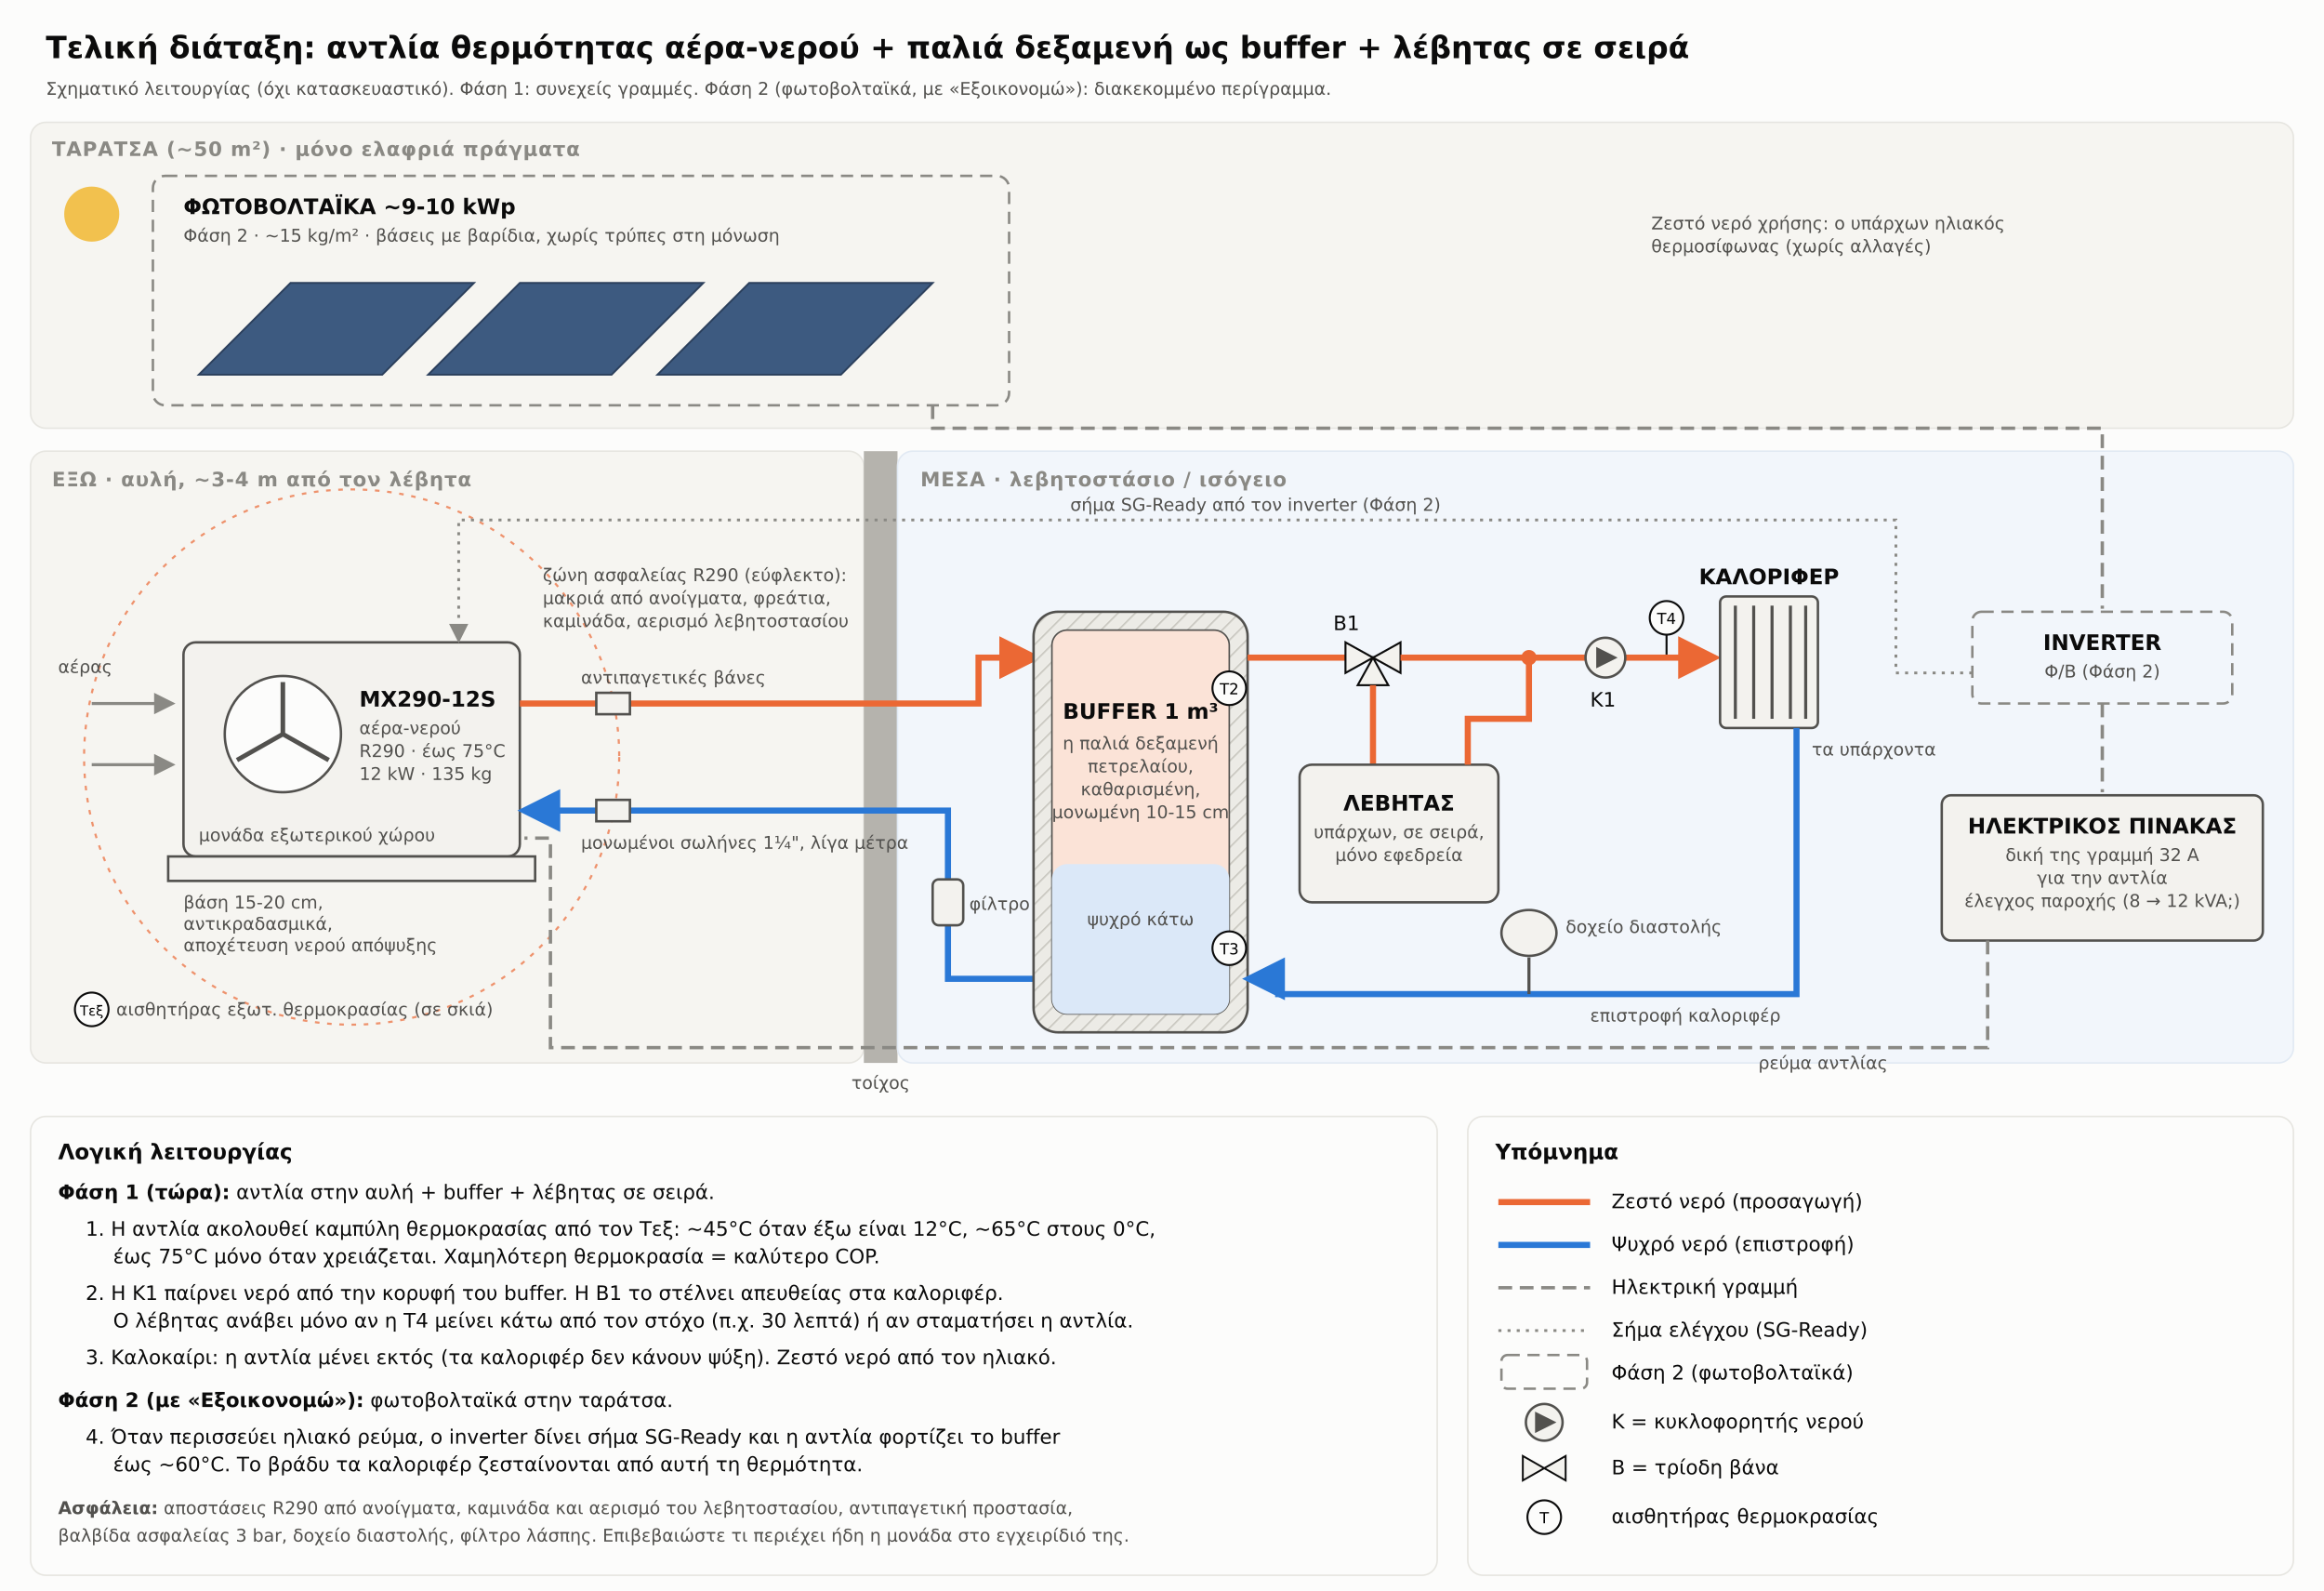
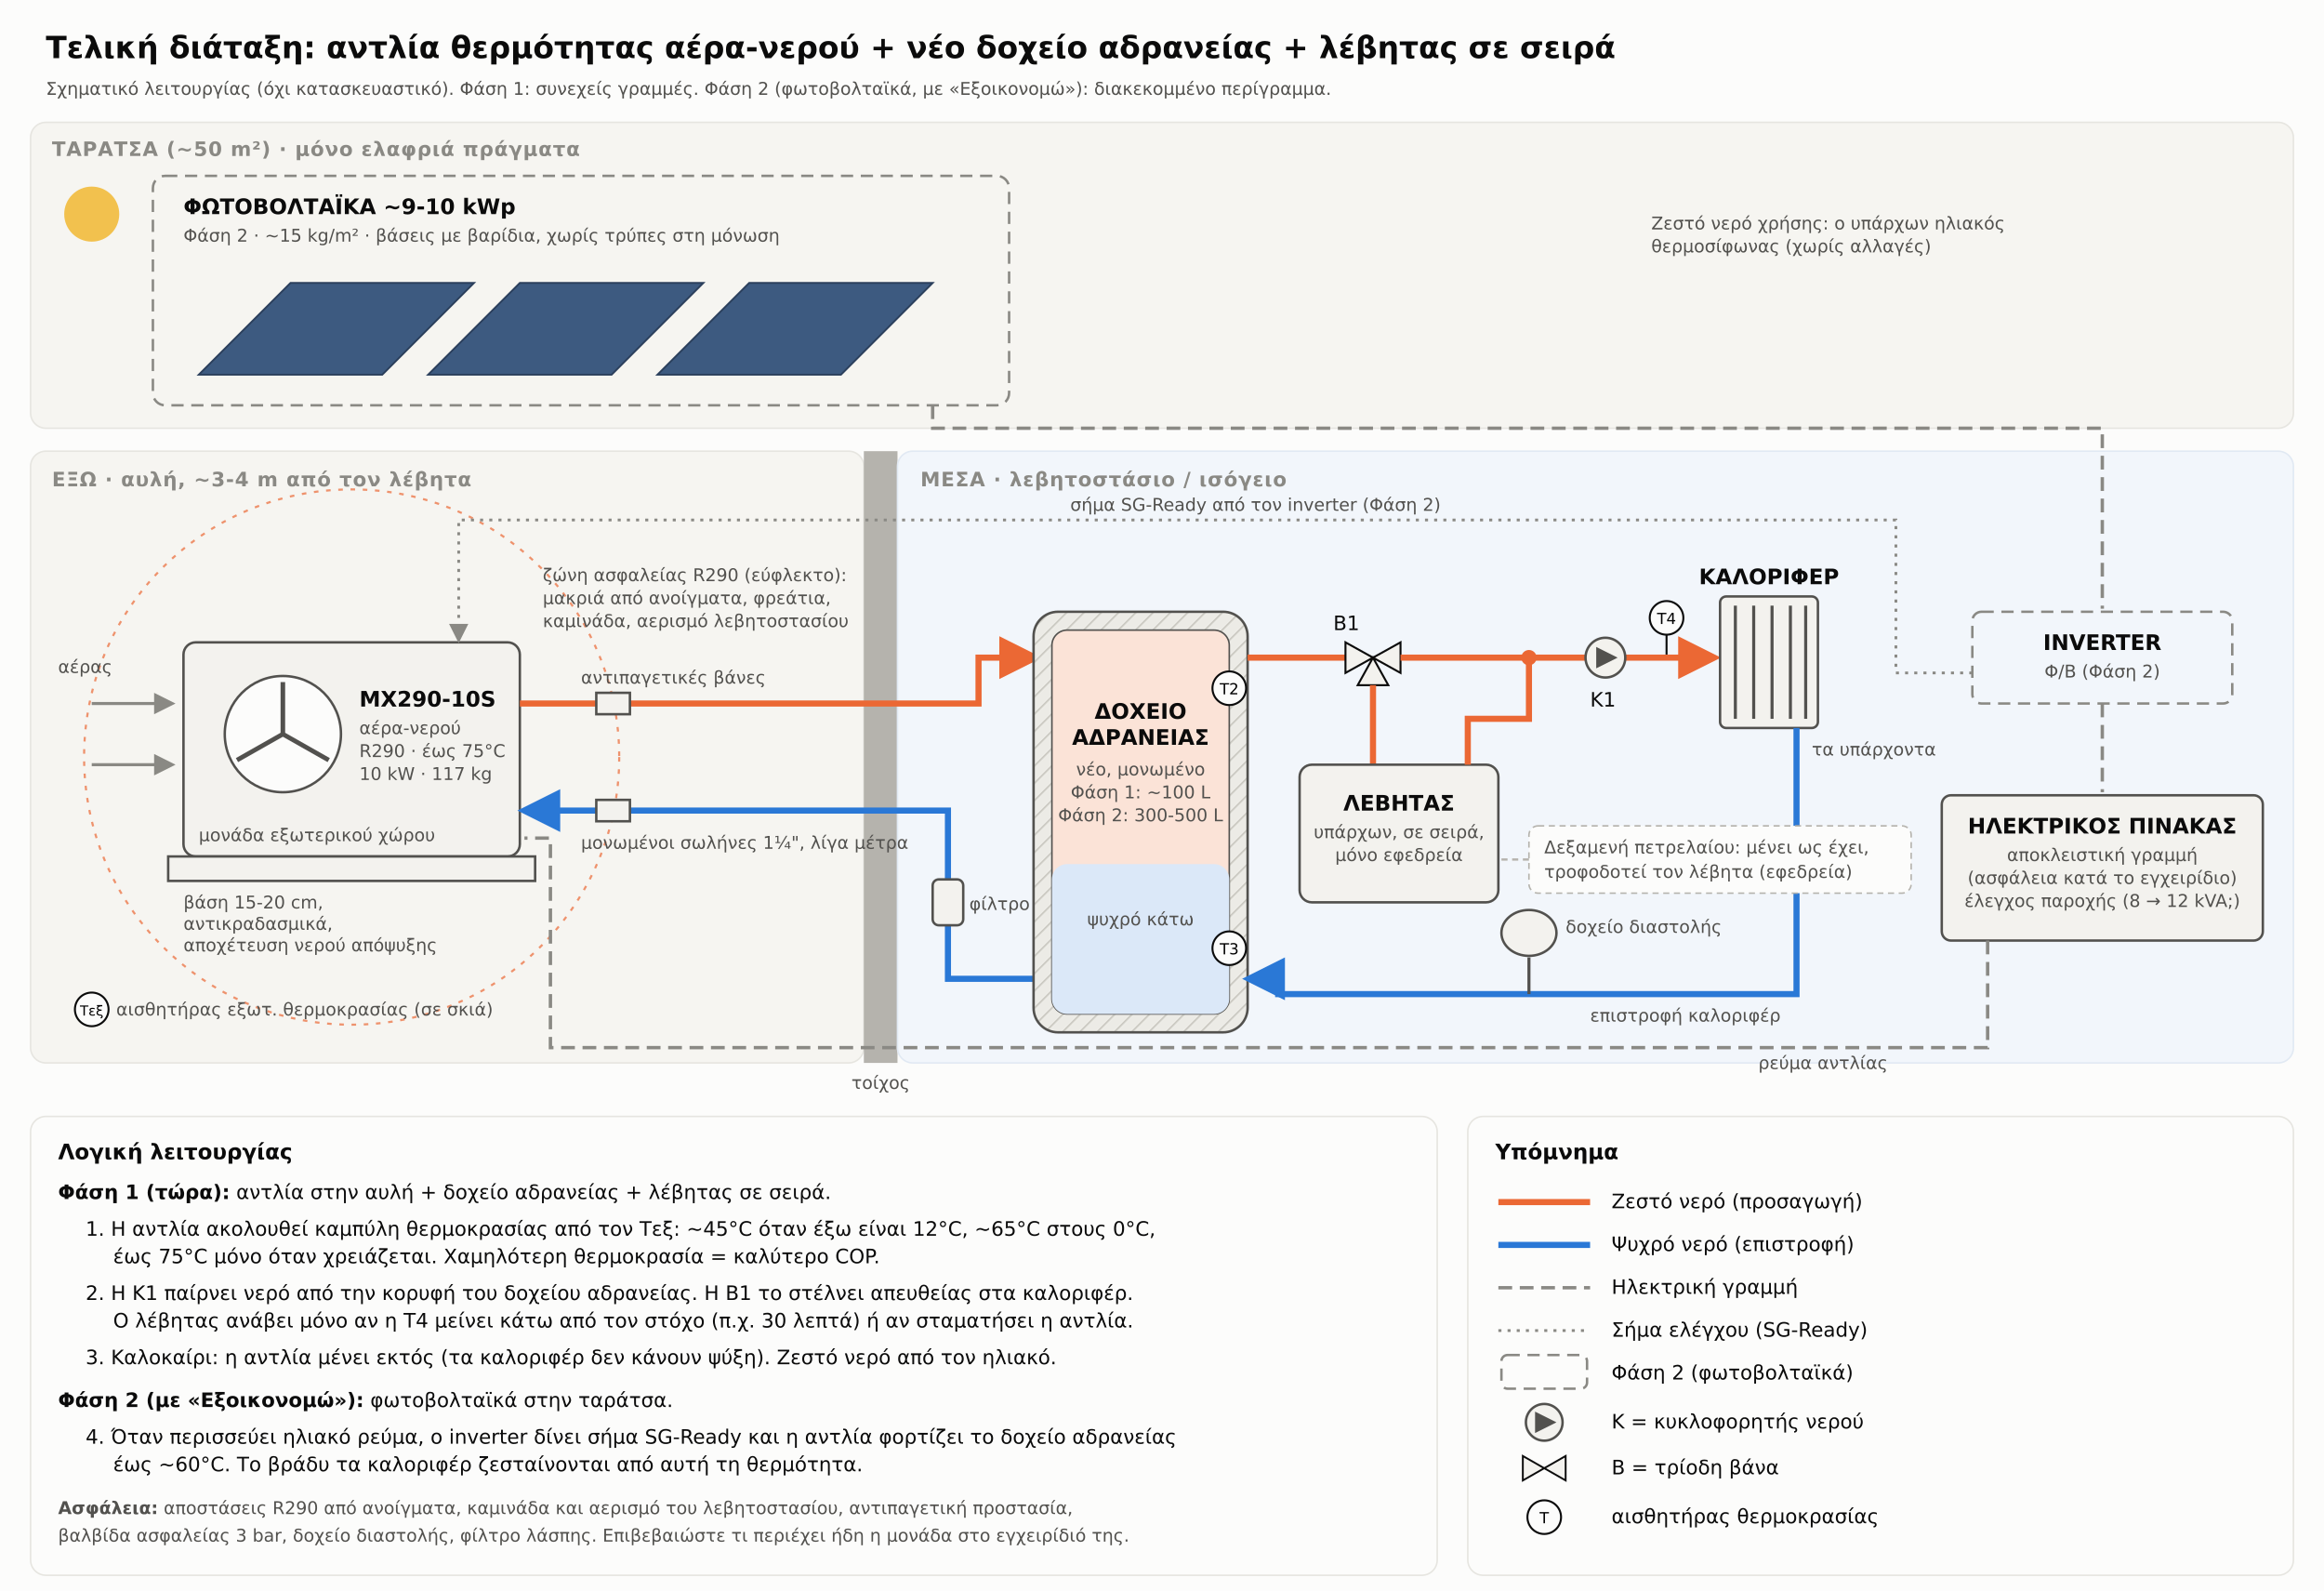
<svg xmlns="http://www.w3.org/2000/svg" viewBox="0 0 1520 1040" width="1520" height="1040" font-family="DejaVu Sans, Arial, sans-serif">
  <defs>
    <marker id="aH" viewBox="0 0 10 10" refX="8" refY="5" markerWidth="7" markerHeight="7" orient="auto-start-reverse">
      <path d="M0,0 L10,5 L0,10 z" fill="#eb6834" />
    </marker>
    <marker id="aC" viewBox="0 0 10 10" refX="8" refY="5" markerWidth="7" markerHeight="7" orient="auto-start-reverse">
      <path d="M0,0 L10,5 L0,10 z" fill="#2a78d6" />
    </marker>
    <marker id="aG" viewBox="0 0 10 10" refX="8" refY="5" markerWidth="7" markerHeight="7" orient="auto-start-reverse">
      <path d="M0,0 L10,5 L0,10 z" fill="#8a8984" />
    </marker>
    <pattern id="ins" width="8" height="8" patternUnits="userSpaceOnUse" patternTransform="rotate(45)">
      <rect width="8" height="8" fill="#ecebe6" />
      <line x1="0" y1="0" x2="0" y2="8" stroke="#c9c7c0" stroke-width="2" />
    </pattern>
    <style>
      .t  { font-size: 13px; fill: #0b0b0b; }
      .ts { font-size: 11.5px; fill: #52514e; }
      .tb { font-size: 14px; font-weight: bold; fill: #0b0b0b; }
      .tz { font-size: 13px; font-weight: bold; fill: #8a8984; letter-spacing: 0.5px; }
      .eq { fill: #f3f2ee; stroke: #52514e; stroke-width: 1.6; }
      .ph2 { fill: none; stroke: #8a8984; stroke-width: 1.6; stroke-dasharray: 8 5; }
      .hw { fill: none; stroke: #eb6834; stroke-width: 4; }
      .cw { fill: none; stroke: #2a78d6; stroke-width: 4; }
      .el { fill: none; stroke: #8a8984; stroke-width: 2.2; stroke-dasharray: 9 5; }
      .sg { fill: none; stroke: #8a8984; stroke-width: 1.8; stroke-dasharray: 2 4; }
      .sens { fill: #fcfcfb; stroke: #0b0b0b; stroke-width: 1.3; }
    </style>
  </defs>
  <rect width="1520" height="1040" fill="#fcfcfb" />
-   <text x="30" y="38" class="tb" style="font-size:20px">Τελική διάταξη: αντλία θερμότητας αέρα-νερού + παλιά δεξαμενή ως buffer + λέβητας σε σειρά</text>
+   <text x="30" y="38" class="tb" style="font-size:20px">Τελική διάταξη: αντλία θερμότητας αέρα-νερού + νέο δοχείο αδρανείας + λέβητας σε σειρά</text>
  <text x="30" y="62" class="ts">Σχηματικό λειτουργίας (όχι κατασκευαστικό). Φάση 1: συνεχείς γραμμές. Φάση 2 (φωτοβολταϊκά, με «Εξοικονομώ»): διακεκομμένο περίγραμμα.</text>
  <rect x="20" y="80" width="1480" height="200" rx="10" fill="#f6f5f1" stroke="#e6e5e0" />
  <text x="34" y="102" class="tz">ΤΑΡΑΤΣΑ (~50 m²) · μόνο ελαφριά πράγματα</text>
  <circle cx="60" cy="140" r="18" fill="#f2c14e" />
  <rect x="100" y="115" width="560" height="150" rx="8" class="ph2" />
  <g fill="#3d5a80" stroke="#2b3f5c" stroke-width="1.2">
    <path d="M130,245 L190,185 L310,185 L250,245 z" />
    <path d="M280,245 L340,185 L460,185 L400,245 z" />
    <path d="M430,245 L490,185 L610,185 L550,245 z" />
  </g>
  <text x="120" y="140" class="tb">ΦΩΤΟΒΟΛΤΑΪΚΑ ~9-10 kWp</text>
  <text x="120" y="158" class="ts">Φάση 2 · ~15 kg/m² · βάσεις με βαρίδια, χωρίς τρύπες στη μόνωση</text>
  <text x="1080" y="150" class="ts">Ζεστό νερό χρήσης: ο υπάρχων ηλιακός</text>
  <text x="1080" y="165" class="ts">θερμοσίφωνας (χωρίς αλλαγές)</text>
  <rect x="20" y="295" width="545" height="400" rx="10" fill="#f6f5f1" stroke="#e6e5e0" />
  <text x="34" y="318" class="tz">ΕΞΩ · αυλή, ~3-4 m από τον λέβητα</text>
  <rect x="565" y="295" width="22" height="400" fill="#b5b3ad" />
  <text x="576" y="712" class="ts" text-anchor="middle">τοίχος</text>
  <rect x="587" y="295" width="913" height="400" rx="10" fill="#f2f6fb" stroke="#e1e9f3" />
  <text x="602" y="318" class="tz">ΜΕΣΑ · λεβητοστάσιο / ισόγειο</text>
  <circle cx="230" cy="495" r="175" fill="none" stroke="#eb6834" stroke-width="1.4" stroke-dasharray="3 5" opacity="0.7" />
  <text x="355" y="380" class="ts">ζώνη ασφαλείας R290 (εύφλεκτο):</text>
  <text x="355" y="395" class="ts">μακριά από ανοίγματα, φρεάτια,</text>
  <text x="355" y="410" class="ts">καμινάδα, αερισμό λεβητοστασίου</text>
  <rect x="120" y="420" width="220" height="140" rx="8" class="eq" />
  <circle cx="185" cy="480" r="38" fill="#fcfcfb" stroke="#52514e" stroke-width="1.6" />
  <path d="M185,480 L185,446 M185,480 L215,497 M185,480 L155,497" stroke="#52514e" stroke-width="3" />
-   <text x="235" y="462" class="tb">MX290-12S</text>
+   <text x="235" y="462" class="tb">MX290-10S</text>
  <text x="235" y="480" class="ts">αέρα-νερού</text>
  <text x="235" y="495" class="ts">R290 · έως 75°C</text>
-   <text x="235" y="510" class="ts">12 kW · 135 kg</text>
+   <text x="235" y="510" class="ts">10 kW · 117 kg</text>
  <text x="130" y="550" class="ts">μονάδα εξωτερικού χώρου</text>
  <rect x="110" y="560" width="240" height="16" class="eq" />
  <text x="120" y="594" class="ts">βάση 15-20 cm,</text>
  <text x="120" y="608" class="ts">αντικραδασμικά,</text>
  <text x="120" y="622" class="ts">αποχέτευση νερού απόψυξης</text>
  <path d="M60,460 H112" stroke="#8a8984" stroke-width="2" fill="none" marker-end="url(#aG)" />
  <path d="M60,500 H112" stroke="#8a8984" stroke-width="2" fill="none" marker-end="url(#aG)" />
  <text x="38" y="440" class="ts">αέρας</text>
  <circle cx="60" cy="660" r="11" class="sens" />
  <text x="60" y="664" font-size="9" text-anchor="middle">Τεξ</text>
  <text x="76" y="664" class="ts">αισθητήρας εξωτ. θερμοκρασίας (σε σκιά)</text>
  <path class="hw" d="M340,460 H640 V430 H676" marker-end="url(#aH)" />
  <path class="cw" d="M680,640 H620 V530 H344" marker-end="url(#aC)" />
  <rect x="390" y="453" width="22" height="14" class="eq" />
  <rect x="390" y="523" width="22" height="14" class="eq" />
  <text x="380" y="447" class="ts">αντιπαγετικές βάνες</text>
  <text x="380" y="555" class="ts">μονωμένοι σωλήνες 1¼", λίγα μέτρα</text>
  <rect x="610" y="575" width="20" height="30" rx="4" class="eq" />
  <text x="634" y="595" class="ts">φίλτρο</text>
  <rect x="676" y="400" width="140" height="275" rx="16" fill="url(#ins)" stroke="#52514e" stroke-width="1.6" />
  <rect x="688" y="412" width="116" height="251" rx="10" fill="#fbe3d7" stroke="#52514e" stroke-width="1" />
  <rect x="688" y="565" width="116" height="98" rx="10" fill="#dbe8f8" />
-   <text x="746" y="470" class="tb" text-anchor="middle">BUFFER 1 m³</text>
-   <text x="746" y="490" class="ts" text-anchor="middle">η παλιά δεξαμενή</text>
-   <text x="746" y="505" class="ts" text-anchor="middle">πετρελαίου,</text>
-   <text x="746" y="520" class="ts" text-anchor="middle">καθαρισμένη,</text>
-   <text x="746" y="535" class="ts" text-anchor="middle">μονωμένη 10-15 cm</text>
+   <text x="746" y="470" class="tb" text-anchor="middle">ΔΟΧΕΙΟ</text>
+   <text x="746" y="487" class="tb" text-anchor="middle">ΑΔΡΑΝΕΙΑΣ</text>
+   <text x="746" y="507" class="ts" text-anchor="middle">νέο, μονωμένο</text>
+   <text x="746" y="522" class="ts" text-anchor="middle">Φάση 1: ~100 L</text>
+   <text x="746" y="537" class="ts" text-anchor="middle">Φάση 2: 300-500 L</text>
  <text x="746" y="605" class="ts" text-anchor="middle">ψυχρό κάτω</text>
  <circle cx="804" cy="450" r="11" class="sens" />
  <text x="804" y="454" font-size="10" text-anchor="middle">Τ2</text>
  <circle cx="804" cy="620" r="11" class="sens" />
  <text x="804" y="624" font-size="10" text-anchor="middle">Τ3</text>
  <path class="hw" d="M816,430 H880" />
  <path d="M880,420 L898,430 L880,440 z M916,420 L898,430 L916,440 z M888,448 L898,430 L908,448 z" fill="#f3f2ee" stroke="#0b0b0b" stroke-width="1.3" />
  <text x="872" y="412" class="t">Β1</text>
  <path class="hw" d="M916,430 H1120" marker-end="url(#aH)" />
  <path class="hw" d="M898,448 V500" />
  <rect x="850" y="500" width="130" height="90" rx="8" class="eq" />
  <text x="915" y="530" class="tb" text-anchor="middle">ΛΕΒΗΤΑΣ</text>
  <text x="915" y="548" class="ts" text-anchor="middle">υπάρχων, σε σειρά,</text>
  <text x="915" y="563" class="ts" text-anchor="middle">μόνο εφεδρεία</text>
  <path class="hw" d="M960,500 V470 H1000 V434" />
  <circle cx="1000" cy="430" r="5" fill="#eb6834" />
  <circle cx="1050" cy="430" r="13" class="eq" />
  <path d="M1044,423 L1058,430 L1044,437 z" fill="#52514e" />
  <text x="1040" y="462" class="t">Κ1</text>
  <line x1="1090" y1="415" x2="1090" y2="428" stroke="#0b0b0b" stroke-width="1.3" />
  <circle cx="1090" cy="404" r="11" class="sens" />
  <text x="1090" y="408" font-size="10" text-anchor="middle">Τ4</text>
  <g transform="translate(1125,390)">
    <rect x="0" y="0" width="64" height="86" rx="4" class="eq" />
    <line x1="10" y1="6" x2="10" y2="80" stroke="#52514e" stroke-width="2" />
    <line x1="22" y1="6" x2="22" y2="80" stroke="#52514e" stroke-width="2" />
    <line x1="34" y1="6" x2="34" y2="80" stroke="#52514e" stroke-width="2" />
    <line x1="46" y1="6" x2="46" y2="80" stroke="#52514e" stroke-width="2" />
    <line x1="56" y1="6" x2="56" y2="80" stroke="#52514e" stroke-width="2" />
  </g>
  <text x="1157" y="382" class="tb" text-anchor="middle">ΚΑΛΟΡΙΦΕΡ</text>
  <text x="1185" y="494" class="ts">τα υπάρχοντα</text>
  <path class="cw" d="M1175,476 V650 H836 V640 H818" marker-end="url(#aC)" />
  <line x1="1000" y1="650" x2="1000" y2="626" stroke="#52514e" stroke-width="2" />
  <ellipse cx="1000" cy="610" rx="18" ry="15" class="eq" />
  <text x="1024" y="610" class="ts">δοχείο διαστολής</text>
  <text x="1040" y="668" class="ts">επιστροφή καλοριφέρ</text>
+   <rect x="1000" y="540" width="250" height="44" rx="6" fill="#fcfcfb" stroke="#b5b3ad" stroke-dasharray="4 3" />
+   <text x="1010" y="558" class="ts">Δεξαμενή πετρελαίου: μένει ως έχει,</text>
+   <text x="1010" y="574" class="ts">τροφοδοτεί τον λέβητα (εφεδρεία)</text>
+   <line x1="1000" y1="562" x2="982" y2="562" stroke="#b5b3ad" stroke-width="1.5" stroke-dasharray="4 3" />
  <rect x="1290" y="400" width="170" height="60" rx="6" class="ph2" />
  <text x="1375" y="425" class="tb" text-anchor="middle">INVERTER</text>
  <text x="1375" y="443" class="ts" text-anchor="middle">Φ/Β (Φάση 2)</text>
  <rect x="1270" y="520" width="210" height="95" rx="6" class="eq" />
  <text x="1375" y="545" class="tb" text-anchor="middle">ΗΛΕΚΤΡΙΚΟΣ ΠΙΝΑΚΑΣ</text>
-   <text x="1375" y="563" class="ts" text-anchor="middle">δική της γραμμή 32 A</text>
-   <text x="1375" y="578" class="ts" text-anchor="middle">για την αντλία</text>
+   <text x="1375" y="563" class="ts" text-anchor="middle">αποκλειστική γραμμή</text>
+   <text x="1375" y="578" class="ts" text-anchor="middle">(ασφάλεια κατά το εγχειρίδιο)</text>
  <text x="1375" y="593" class="ts" text-anchor="middle">έλεγχος παροχής (8 → 12 kVA;)</text>
  <path class="el" d="M610,265 V280 H1375 V398" />
  <path class="el" d="M1375,460 V518" />
  <path class="el" d="M1300,615 V685 H360 V548 H343" />
  <text x="1150" y="699" class="ts">ρεύμα αντλίας</text>
  <path class="sg" d="M1290,440 H1240 V340 H300 V418" marker-end="url(#aG)" />
  <text x="700" y="334" class="ts">σήμα SG-Ready από τον inverter (Φάση 2)</text>
  <rect x="20" y="730" width="920" height="300" rx="10" fill="#fcfcfb" stroke="#e6e5e0" />
  <text x="38" y="758" class="tb">Λογική λειτουργίας</text>
  <text x="38" y="784" class="t">
-     <tspan font-weight="bold">Φάση 1 (τώρα):</tspan> αντλία στην αυλή + buffer + λέβητας σε σειρά.</text>
+     <tspan font-weight="bold">Φάση 1 (τώρα):</tspan> αντλία στην αυλή + δοχείο αδρανείας + λέβητας σε σειρά.</text>
  <text x="56" y="808" class="t">1. Η αντλία ακολουθεί καμπύλη θερμοκρασίας από τον Τεξ: ~45°C όταν έξω είναι 12°C, ~65°C στους 0°C,</text>
  <text x="74" y="826" class="t">έως 75°C μόνο όταν χρειάζεται. Χαμηλότερη θερμοκρασία = καλύτερο COP.</text>
-   <text x="56" y="850" class="t">2. Η Κ1 παίρνει νερό από την κορυφή του buffer. Η Β1 το στέλνει απευθείας στα καλοριφέρ.</text>
+   <text x="56" y="850" class="t">2. Η Κ1 παίρνει νερό από την κορυφή του δοχείου αδρανείας. Η Β1 το στέλνει απευθείας στα καλοριφέρ.</text>
  <text x="74" y="868" class="t">Ο λέβητας ανάβει μόνο αν η Τ4 μείνει κάτω από τον στόχο (π.χ. 30 λεπτά) ή αν σταματήσει η αντλία.</text>
  <text x="56" y="892" class="t">3. Καλοκαίρι: η αντλία μένει εκτός (τα καλοριφέρ δεν κάνουν ψύξη). Ζεστό νερό από τον ηλιακό.</text>
  <text x="38" y="920" class="t">
    <tspan font-weight="bold">Φάση 2 (με «Εξοικονομώ»):</tspan> φωτοβολταϊκά στην ταράτσα.</text>
-   <text x="56" y="944" class="t">4. Όταν περισσεύει ηλιακό ρεύμα, ο inverter δίνει σήμα SG-Ready και η αντλία φορτίζει το buffer</text>
+   <text x="56" y="944" class="t">4. Όταν περισσεύει ηλιακό ρεύμα, ο inverter δίνει σήμα SG-Ready και η αντλία φορτίζει το δοχείο αδρανείας</text>
  <text x="74" y="962" class="t">έως ~60°C. Το βράδυ τα καλοριφέρ ζεσταίνονται από αυτή τη θερμότητα.</text>
  <text x="38" y="990" class="ts">
    <tspan font-weight="bold">Ασφάλεια:</tspan> αποστάσεις R290 από ανοίγματα, καμινάδα και αερισμό του λεβητοστασίου, αντιπαγετική προστασία,</text>
  <text x="38" y="1008" class="ts">βαλβίδα ασφαλείας 3 bar, δοχείο διαστολής, φίλτρο λάσπης. Επιβεβαιώστε τι περιέχει ήδη η μονάδα στο εγχειρίδιό της.</text>
  <rect x="960" y="730" width="540" height="300" rx="10" fill="#fcfcfb" stroke="#e6e5e0" />
  <text x="978" y="758" class="tb">Υπόμνημα</text>
  <line class="hw" x1="980" y1="786" x2="1040" y2="786" />
  <text x="1054" y="790" class="t">Ζεστό νερό (προσαγωγή)</text>
  <line class="cw" x1="980" y1="814" x2="1040" y2="814" />
  <text x="1054" y="818" class="t">Ψυχρό νερό (επιστροφή)</text>
  <line class="el" x1="980" y1="842" x2="1040" y2="842" />
  <text x="1054" y="846" class="t">Ηλεκτρική γραμμή</text>
  <line class="sg" x1="980" y1="870" x2="1040" y2="870" />
  <text x="1054" y="874" class="t">Σήμα ελέγχου (SG-Ready)</text>
  <rect x="982" y="886" width="56" height="22" rx="4" class="ph2" />
  <text x="1054" y="902" class="t">Φάση 2 (φωτοβολταϊκά)</text>
  <circle cx="1010" cy="930" r="12" class="eq" />
  <path d="M1004,923 L1018,930 L1004,937 z" fill="#52514e" />
  <text x="1054" y="934" class="t">Κ = κυκλοφορητής νερού</text>
  <path d="M996,952 L1010,960 L996,968 z M1024,952 L1010,960 L1024,968 z" fill="#f3f2ee" stroke="#0b0b0b" stroke-width="1.2" />
  <text x="1054" y="964" class="t">Β = τρίοδη βάνα</text>
  <circle cx="1010" cy="992" r="11" class="sens" />
  <text x="1010" y="996" font-size="10" text-anchor="middle">Τ</text>
  <text x="1054" y="996" class="t">αισθητήρας θερμοκρασίας</text>
</svg>
